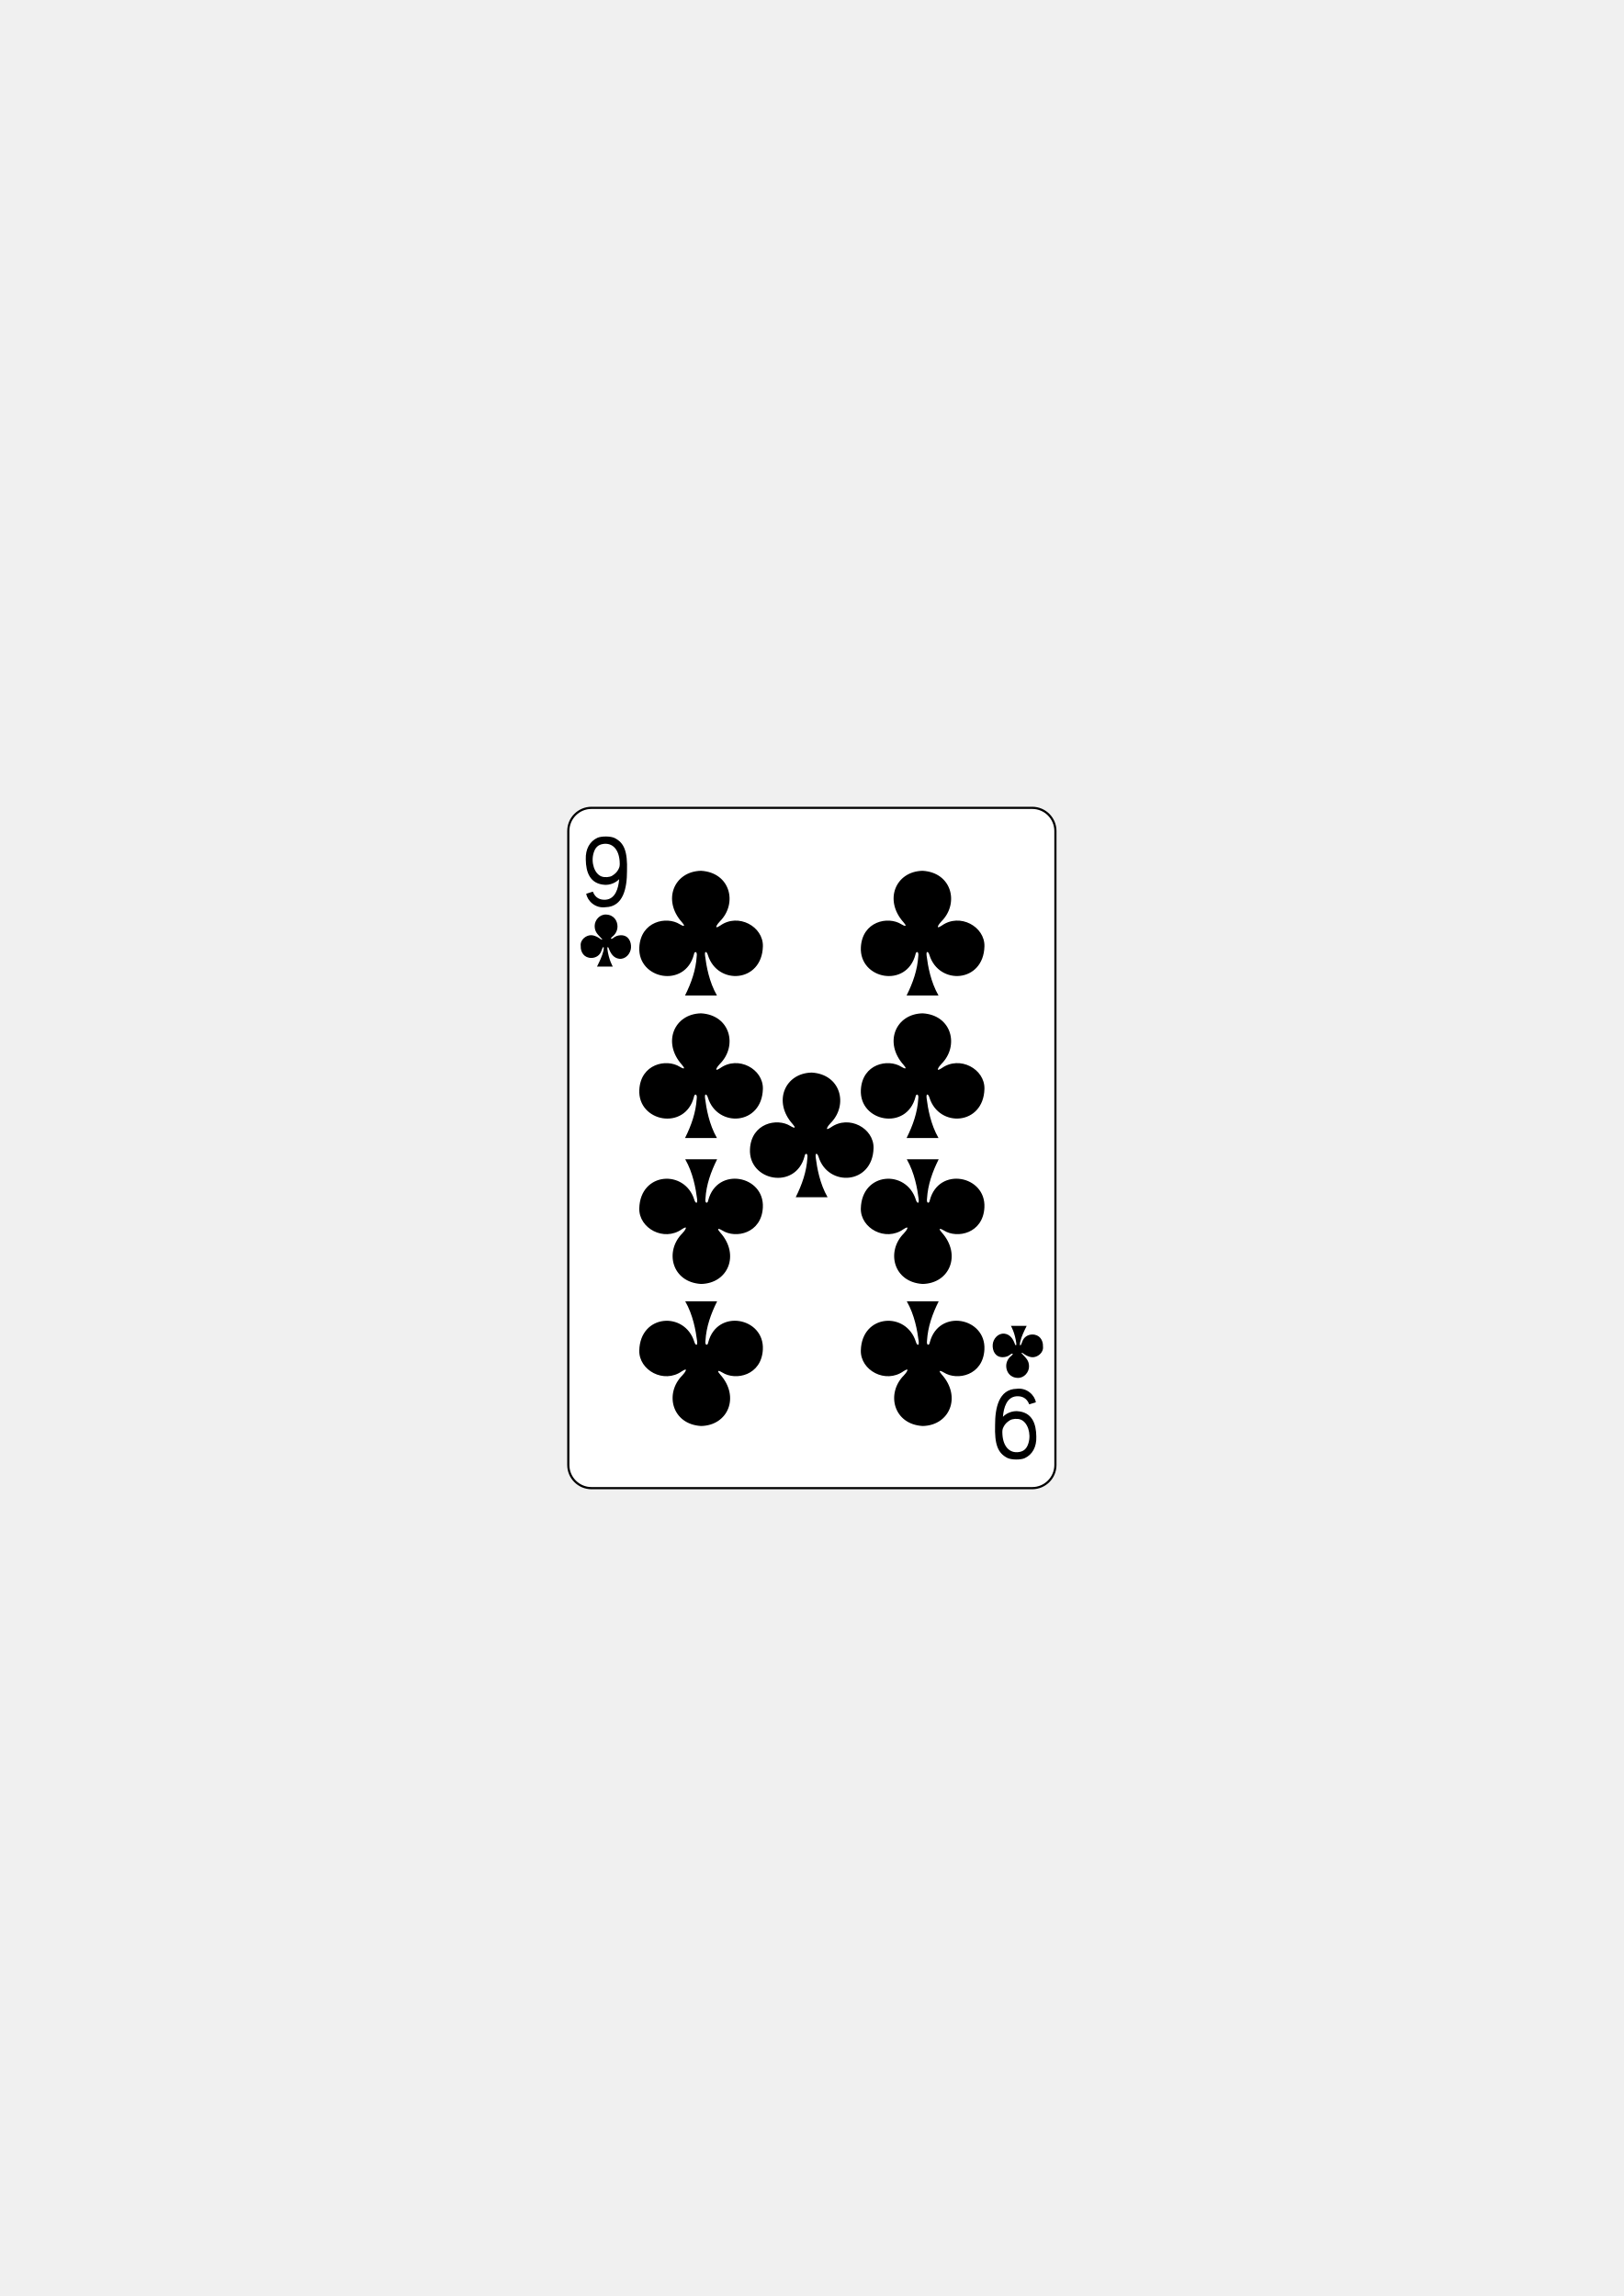
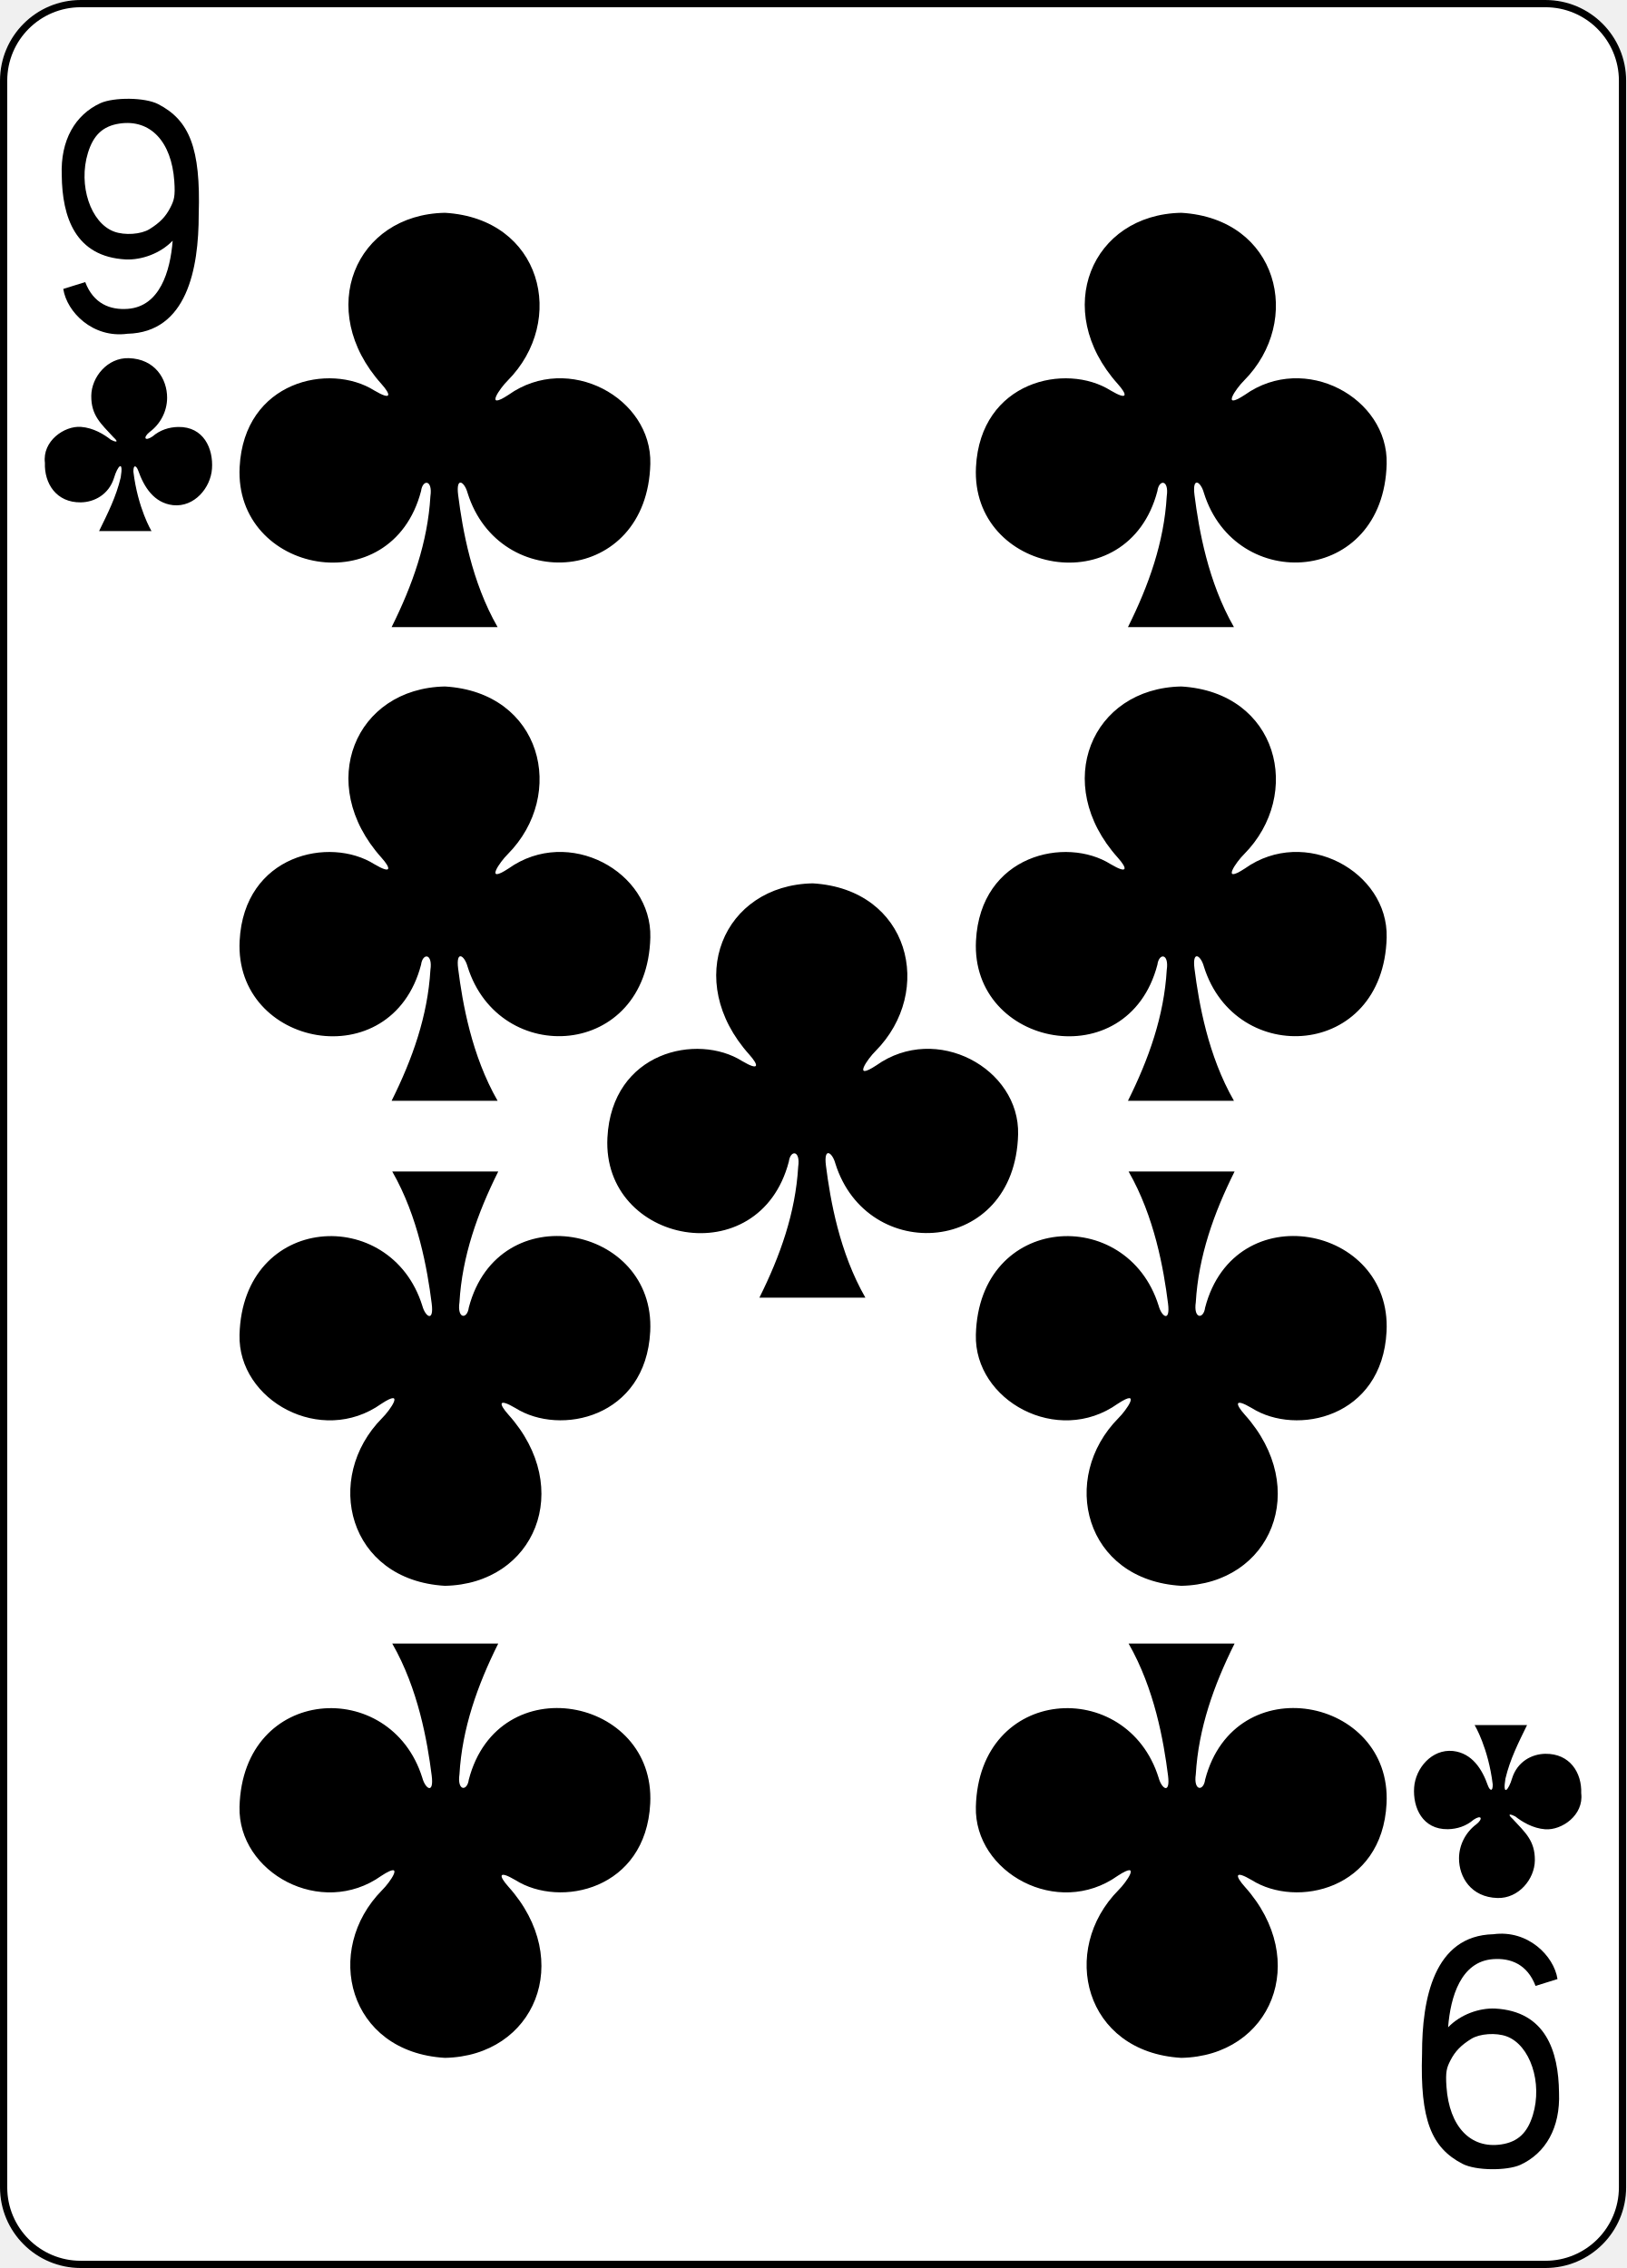
- <svg xmlns="http://www.w3.org/2000/svg" width="744.094" height="1052.362" id="svg4423" version="1.1">
+ <svg xmlns="http://www.w3.org/2000/svg" width="224.225" height="312.808" id="svg4423" version="1.1">
  <defs id="defs4425" />
-   <g id="layer1">
+   <g id="layer1" transform="translate(-259.9348,-369.7772)">
    <g id="g3670" style="display:inline" transform="translate(-1160.768,-219.6759)">
      <g id="g6923">
        <g id="g8440">
          <g transform="translate(-5059.956,3024.952)" style="display:inline" id="g8817-3">
            <rect y="-2435" x="6481.158" height="311.811" width="223.228" id="rect6363-3" style="fill:#ffffff;fill-opacity:1;stroke:#000000;stroke-width:0.997;stroke-miterlimit:4;stroke-opacity:1;stroke-dasharray:none;display:inline" rx="10.63" ry="10.63" />
            <g transform="matrix(0.3010621,0,0,0.3010621,5727.131,-1950.525)" id="g8631-4">
              <g transform="translate(-1267.771,-112.9089)" id="g8685-1" />
            </g>
          </g>
        </g>
        <g id="g6872" transform="translate(-0.04926127,1.5106256e-5)">
          <g id="g6908">
            <path transform="matrix(0.3010621,0,0,0.3010621,285.4971,1040.434)" style="fill:#000000;fill-opacity:1;display:inline" d="m 3799.815,-1365.606 10.053,-3.129 c 3.792,9.949 11.459,12.884 19.569,12.253 14.556,-1.132 19.386,-17.101 20.478,-31.221 -5.671,5.893 -14.197,8.887 -21.456,8.595 -23.192,-1.227 -29.128,-19.446 -29.345,-38.535 -0.644,-16.097 6.137,-27.754 17.765,-33.094 6.152,-2.712 20.244,-2.712 26.438,0.494 14.223,7.361 19.487,20.091 18.532,50.458 0.015,24.991 -5.396,54.099 -32.676,54.723 -15.77,2.14 -27.743,-9.898 -29.359,-20.544 z m 39.484,-27.382 c 4.733,-2.941 7.404,-5.7 9.525,-9.839 1.741,-3.397 2.331,-5.159 1.834,-12.192 -1.279,-18.12 -10.959,-28.392 -24.994,-26.351 -7.827,1.138 -12.101,5.442 -14.557,13.445 -4.536,14.778 1.214,32.078 11.986,36.062 4.859,1.797 12.338,1.278 16.205,-1.126 z" id="path7114-1" />
            <path transform="matrix(0.3010621,0,0,0.3010621,285.4971,1040.434)" id="path7130-3" d="m 4484.179,-591.314 -10.053,3.129 c -3.792,-9.949 -11.459,-12.884 -19.569,-12.253 -14.556,1.132 -19.386,17.101 -20.478,31.221 5.671,-5.893 14.197,-8.887 21.456,-8.595 23.192,1.227 29.128,19.446 29.345,38.535 0.644,16.097 -6.137,27.754 -17.765,33.094 -6.152,2.712 -20.244,2.712 -26.438,-0.494 -14.223,-7.361 -19.487,-20.091 -18.532,-50.458 -0.015,-24.991 5.396,-54.099 32.676,-54.723 15.77,-2.14 27.743,9.898 29.359,20.544 z m -39.484,27.382 c -4.733,2.941 -7.404,5.7 -9.525,9.839 -1.741,3.397 -2.331,5.159 -1.834,12.192 1.279,18.12 10.959,28.392 24.994,26.351 7.827,-1.138 12.101,-5.442 14.557,-13.445 4.536,-14.778 -1.214,-32.078 -11.986,-36.062 -4.859,-1.797 -12.338,-1.278 -16.205,1.126 z" style="fill:#000000;fill-opacity:1;display:inline" />
            <path style="fill:#000000;fill-opacity:1;display:inline" d="m 1576.285,741.275 c 2.879,-5.776 4.976,-11.701 5.348,-18.037 0.342,-2.332 -1.075,-2.371 -1.288,-0.729 -4.076,15.593 -25.763,11.37 -25.017,-3.296 0.605,-11.895 12.419,-14.454 18.582,-10.565 2.434,1.433 2.296,0.575 0.968,-0.912 -9.155,-10.211 -3.61,-23.362 8.761,-23.602 13.38,0.793 16.851,14.87 8.644,23.148 -1.021,0.995 -3.284,4.191 0.123,1.956 8.287,-5.888 19.787,0.443 19.553,9.521 -0.433,16.739 -20.839,17.987 -25.203,4.006 -0.42,-1.55 -1.629,-2.329 -1.295,0.304 0.605,4.767 1.857,11.953 5.437,18.206 z" id="path3299" />
            <path id="path3301" d="m 1525.465,768.428 c 2.879,-5.776 4.976,-11.701 5.348,-18.037 0.342,-2.332 -1.075,-2.371 -1.288,-0.729 -4.076,15.593 -25.763,11.37 -25.017,-3.296 0.605,-11.895 12.419,-14.454 18.582,-10.565 2.434,1.433 2.296,0.575 0.968,-0.912 -9.155,-10.211 -3.61,-23.362 8.761,-23.602 13.38,0.793 16.851,14.87 8.644,23.148 -1.021,0.995 -3.284,4.191 0.123,1.956 8.287,-5.888 19.787,0.443 19.553,9.521 -0.433,16.739 -20.839,17.987 -25.203,4.006 -0.42,-1.55 -1.629,-2.329 -1.295,0.304 0.605,4.767 1.857,11.953 5.437,18.206 z" style="fill:#000000;fill-opacity:1;display:inline" />
            <path style="fill:#000000;fill-opacity:1;display:inline" d="m 1474.752,741.275 c 2.879,-5.776 4.976,-11.701 5.348,-18.037 0.342,-2.332 -1.075,-2.371 -1.288,-0.729 -4.076,15.593 -25.763,11.37 -25.017,-3.296 0.605,-11.895 12.419,-14.454 18.582,-10.565 2.434,1.433 2.296,0.575 0.968,-0.912 -9.155,-10.211 -3.61,-23.362 8.761,-23.602 13.38,0.793 16.851,14.87 8.644,23.148 -1.021,0.995 -3.284,4.191 0.123,1.956 8.287,-5.888 19.787,0.443 19.553,9.521 -0.433,16.739 -20.839,17.987 -25.203,4.006 -0.42,-1.55 -1.629,-2.329 -1.295,0.304 0.605,4.767 1.857,11.953 5.437,18.206 z" id="path3303" />
            <path id="path3305" d="m 1576.285,675.944 c 2.879,-5.776 4.976,-11.701 5.348,-18.037 0.342,-2.332 -1.075,-2.371 -1.288,-0.729 -4.076,15.593 -25.763,11.37 -25.017,-3.296 0.605,-11.895 12.419,-14.454 18.582,-10.565 2.434,1.433 2.296,0.575 0.968,-0.912 -9.155,-10.211 -3.61,-23.362 8.761,-23.602 13.38,0.793 16.851,14.87 8.644,23.148 -1.021,0.995 -3.284,4.191 0.123,1.956 8.287,-5.888 19.787,0.443 19.553,9.521 -0.433,16.739 -20.839,17.987 -25.203,4.006 -0.42,-1.55 -1.629,-2.329 -1.295,0.304 0.605,4.767 1.857,11.953 5.437,18.206 z" style="fill:#000000;fill-opacity:1;display:inline" />
            <path style="fill:#000000;fill-opacity:1;display:inline" d="m 1474.752,675.944 c 2.879,-5.776 4.976,-11.701 5.348,-18.037 0.342,-2.332 -1.075,-2.371 -1.288,-0.729 -4.076,15.593 -25.763,11.37 -25.017,-3.296 0.605,-11.895 12.419,-14.454 18.582,-10.565 2.434,1.433 2.296,0.575 0.968,-0.912 -9.155,-10.211 -3.61,-23.362 8.761,-23.602 13.38,0.793 16.851,14.87 8.644,23.148 -1.021,0.995 -3.284,4.191 0.123,1.956 8.287,-5.888 19.787,0.443 19.553,9.521 -0.433,16.739 -20.839,17.987 -25.203,4.006 -0.42,-1.55 -1.629,-2.329 -1.295,0.304 0.605,4.767 1.857,11.953 5.437,18.206 z" id="path3307" />
            <path id="path3367" d="m 1489.454,816.136 c -2.879,5.776 -4.976,11.701 -5.348,18.037 -0.342,2.332 1.075,2.371 1.288,0.729 4.076,-15.593 25.763,-11.37 25.017,3.297 -0.605,11.895 -12.419,14.454 -18.582,10.565 -2.434,-1.433 -2.296,-0.575 -0.968,0.912 9.155,10.211 3.61,23.362 -8.761,23.602 -13.38,-0.793 -16.851,-14.87 -8.644,-23.148 1.021,-0.995 3.284,-4.191 -0.123,-1.956 -8.287,5.888 -19.787,-0.443 -19.553,-9.521 0.433,-16.739 20.839,-17.987 25.203,-4.006 0.42,1.55 1.629,2.329 1.295,-0.304 -0.605,-4.767 -1.857,-11.953 -5.437,-18.206 z" style="fill:#000000;fill-opacity:1;display:inline" />
            <path style="fill:#000000;fill-opacity:1;display:inline" d="m 1590.987,816.136 c -2.879,5.776 -4.976,11.701 -5.348,18.037 -0.342,2.332 1.075,2.371 1.288,0.729 4.076,-15.593 25.763,-11.37 25.017,3.297 -0.605,11.895 -12.419,14.454 -18.582,10.565 -2.434,-1.433 -2.296,-0.575 -0.968,0.912 9.155,10.211 3.61,23.362 -8.761,23.602 -13.38,-0.793 -16.851,-14.87 -8.644,-23.148 1.021,-0.995 3.284,-4.191 -0.123,-1.956 -8.287,5.888 -19.787,-0.443 -19.553,-9.521 0.433,-16.739 20.839,-17.987 25.203,-4.006 0.42,1.55 1.629,2.329 1.295,-0.304 -0.605,-4.767 -1.857,-11.953 -5.437,-18.206 z" id="path3369" />
            <path id="path3371" d="m 1590.987,751.031 c -2.879,5.776 -4.976,11.701 -5.348,18.037 -0.342,2.332 1.075,2.371 1.288,0.729 4.076,-15.593 25.763,-11.37 25.017,3.297 -0.605,11.895 -12.419,14.454 -18.582,10.565 -2.434,-1.433 -2.296,-0.575 -0.968,0.912 9.155,10.211 3.61,23.362 -8.761,23.602 -13.38,-0.793 -16.851,-14.87 -8.644,-23.148 1.021,-0.995 3.284,-4.191 -0.123,-1.956 -8.287,5.888 -19.787,-0.443 -19.553,-9.521 0.433,-16.739 20.839,-17.987 25.203,-4.006 0.42,1.55 1.629,2.329 1.295,-0.304 -0.605,-4.767 -1.857,-11.953 -5.437,-18.206 z" style="fill:#000000;fill-opacity:1;display:inline" />
            <path style="fill:#000000;fill-opacity:1;display:inline" d="m 1489.454,751.031 c -2.879,5.776 -4.976,11.701 -5.348,18.037 -0.342,2.332 1.075,2.371 1.288,0.729 4.076,-15.593 25.763,-11.37 25.017,3.297 -0.605,11.895 -12.419,14.454 -18.582,10.565 -2.434,-1.433 -2.296,-0.575 -0.968,0.912 9.155,10.211 3.61,23.362 -8.761,23.602 -13.38,-0.793 -16.851,-14.87 -8.644,-23.148 1.021,-0.995 3.284,-4.191 -0.123,-1.956 -8.287,5.888 -19.787,-0.443 -19.553,-9.521 0.433,-16.739 20.839,-17.987 25.203,-4.006 0.42,1.55 1.629,2.329 1.295,-0.304 -0.605,-4.767 -1.857,-11.953 -5.437,-18.206 z" id="path3373" />
            <path style="fill:#000000;fill-opacity:1;display:inline" d="m 1434.413,662.704 c 1.192,-2.445 2.352,-4.721 2.984,-7.401 0.419,-2.528 -0.438,-1.589 -0.925,0.068 -0.721,2.297 -2.723,3.344 -4.58,3.369 -3.371,0.045 -5.053,-2.604 -4.948,-5.454 -0.368,-2.999 2.671,-5.12 4.962,-4.957 1.722,0.123 3.224,1.052 4.133,1.775 0.596,0.315 1.234,0.455 0.345,-0.358 -1.678,-1.833 -3.077,-2.964 -3.046,-5.711 0.029,-2.579 2.233,-5.268 5.155,-5.184 3.651,0.105 5.312,2.89 5.303,5.481 -0.01,1.888 -0.954,3.626 -2.411,4.703 -0.944,0.766 -0.679,1.34 0.398,0.615 1.035,-0.892 2.267,-1.283 3.545,-1.31 3.49,-0.055 4.855,2.961 4.655,5.764 -0.187,2.626 -2.423,5.328 -5.369,5.022 -2.631,-0.301 -4.013,-2.51 -4.805,-4.777 -0.262,-0.695 -0.676,-0.883 -0.664,0.153 0.608,5.057 2.492,8.204 2.505,8.202 z" id="path3466" />
            <path style="fill:#000000;fill-opacity:1;display:inline" d="m 1631.317,827.377 c -1.192,2.445 -2.352,4.721 -2.984,7.401 -0.419,2.528 0.438,1.589 0.925,-0.068 0.721,-2.297 2.723,-3.344 4.58,-3.369 3.371,-0.045 5.053,2.604 4.948,5.454 0.368,2.999 -2.671,5.12 -4.962,4.957 -1.722,-0.123 -3.224,-1.052 -4.133,-1.775 -0.596,-0.315 -1.234,-0.455 -0.345,0.358 1.678,1.833 3.077,2.964 3.046,5.711 -0.029,2.579 -2.233,5.268 -5.155,5.184 -3.651,-0.105 -5.312,-2.89 -5.303,-5.481 0.01,-1.888 0.954,-3.626 2.411,-4.703 0.944,-0.766 0.679,-1.34 -0.398,-0.615 -1.035,0.892 -2.267,1.283 -3.545,1.31 -3.49,0.055 -4.855,-2.961 -4.655,-5.764 0.187,-2.626 2.423,-5.328 5.369,-5.022 2.631,0.301 4.013,2.51 4.805,4.777 0.262,0.695 0.676,0.883 0.664,-0.153 -0.608,-5.057 -2.492,-8.204 -2.505,-8.202 z" id="path3492" />
          </g>
        </g>
      </g>
    </g>
  </g>
</svg>
